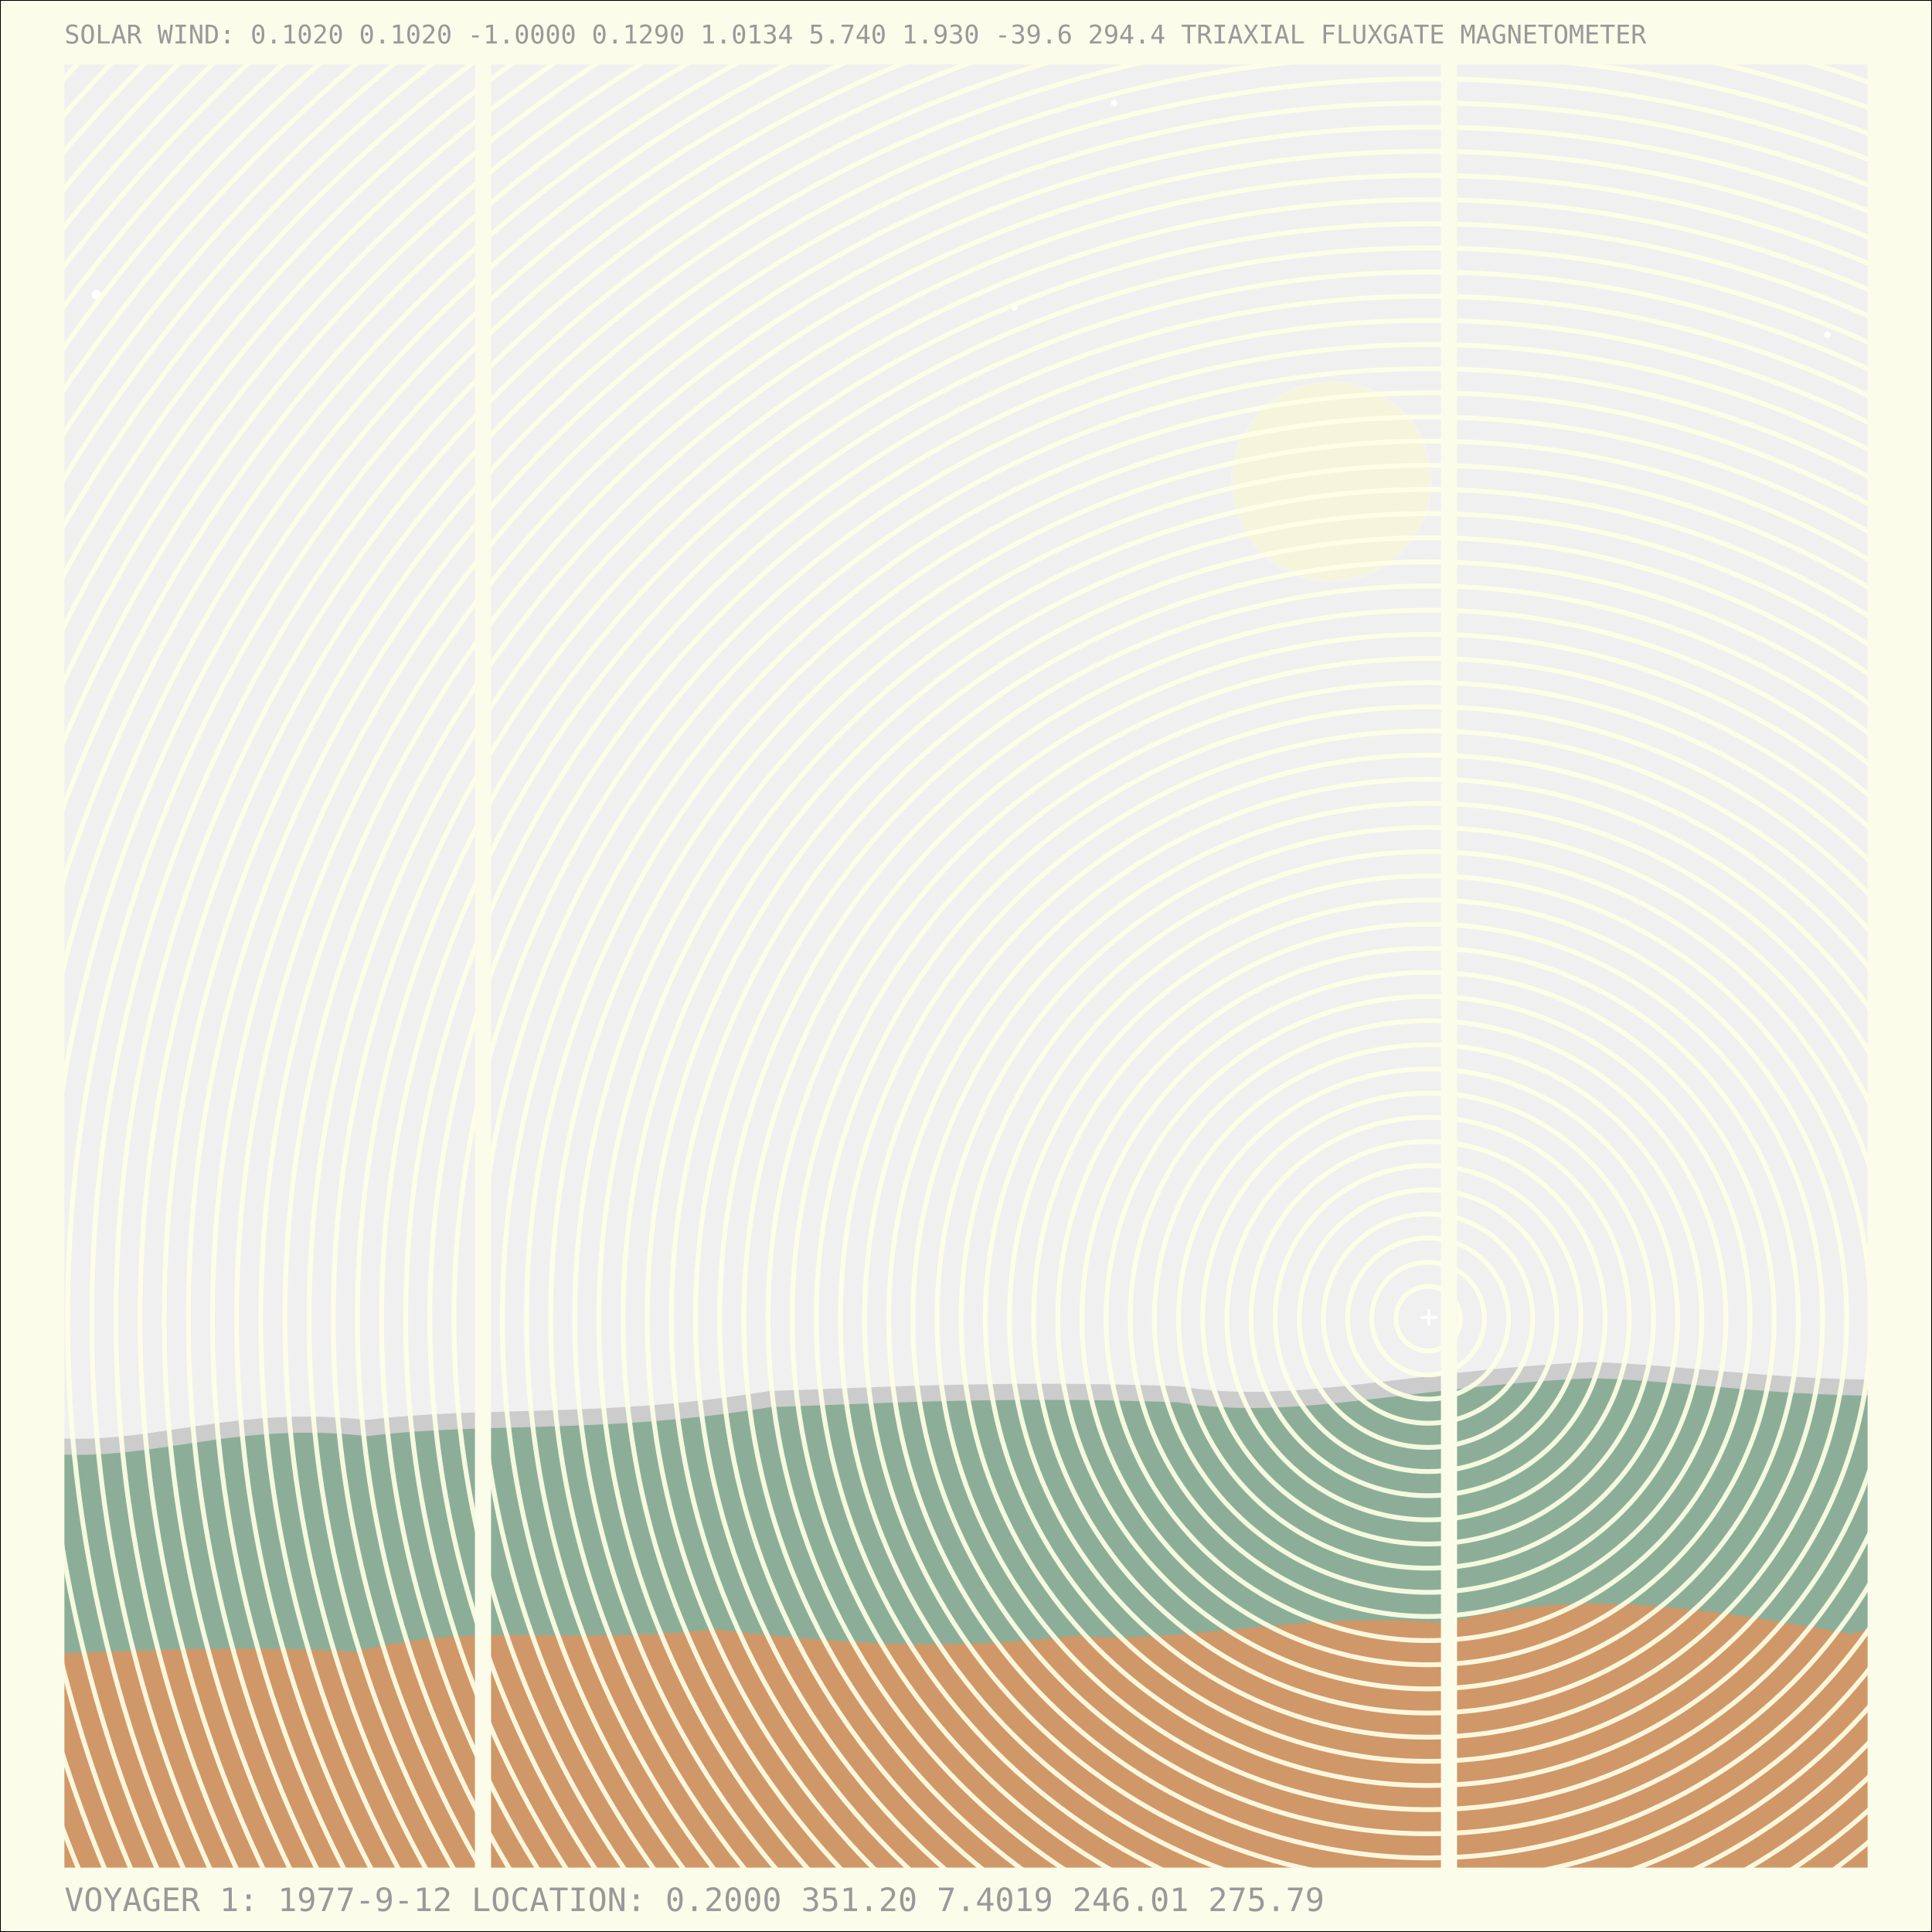
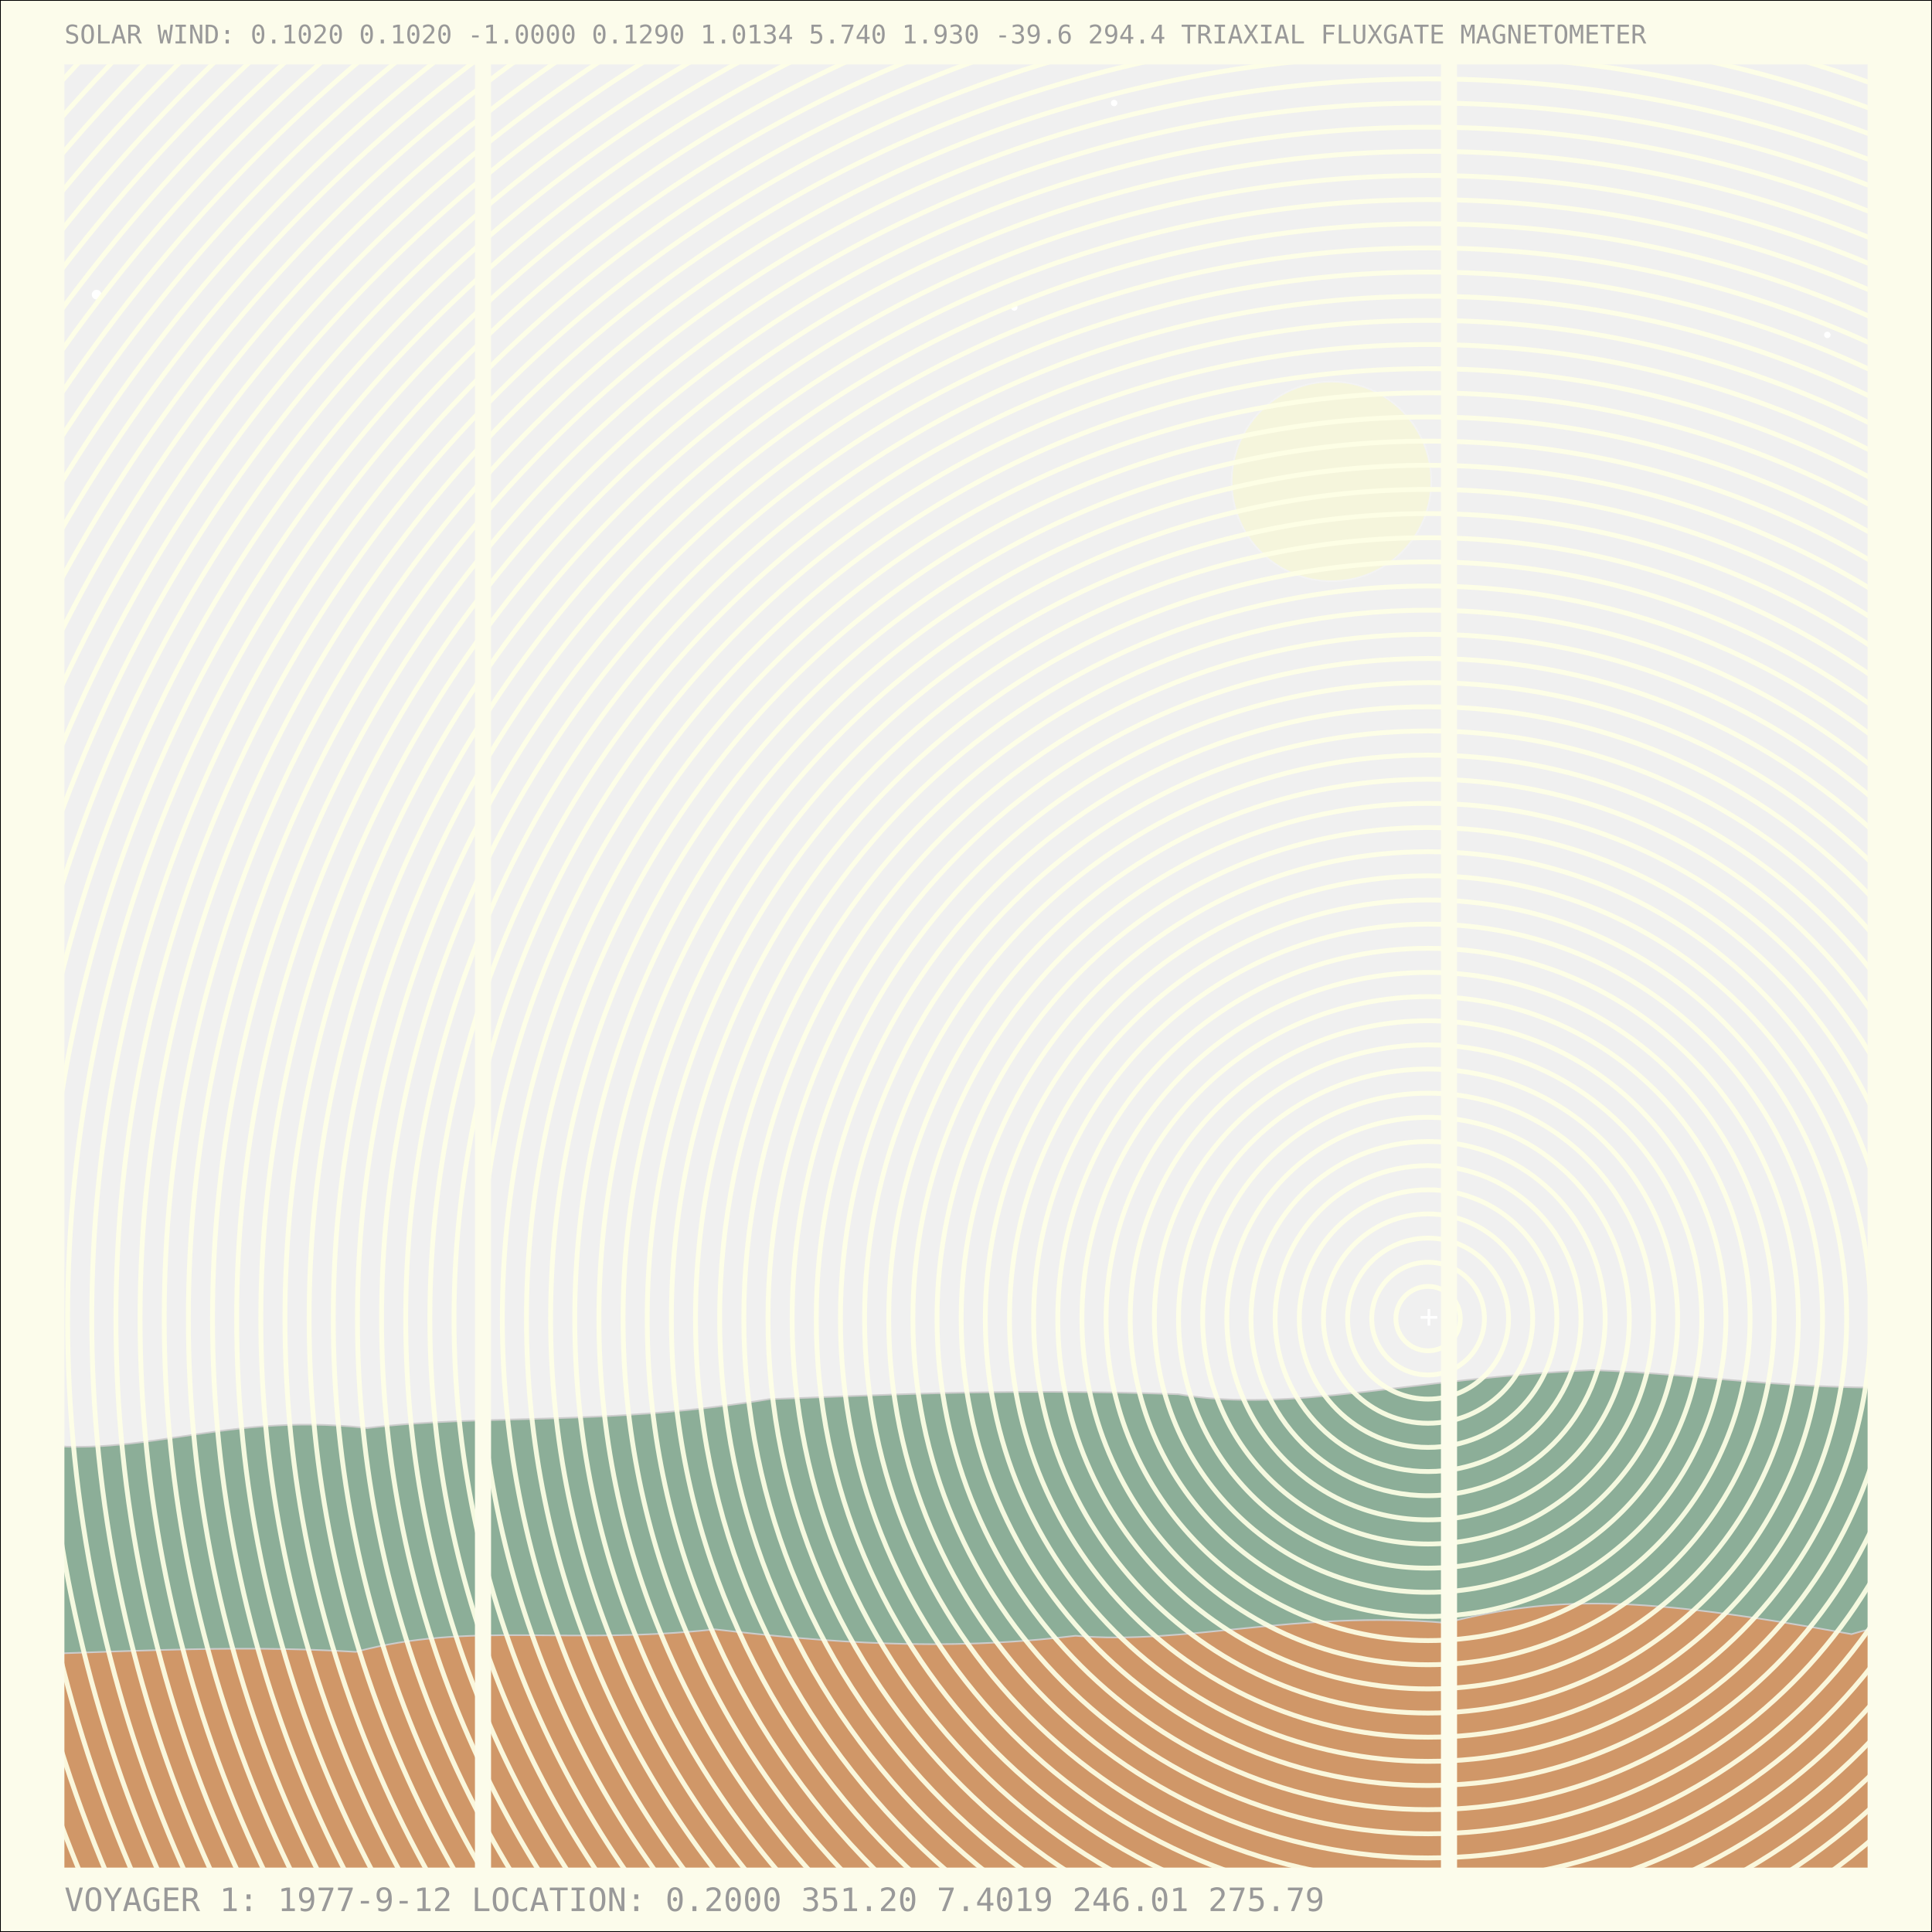
<svg xmlns="http://www.w3.org/2000/svg" width="1200px" height="1200px" viewBox="0 0 1200 1200" style="background-color:#3C4258" version="1.1">
  <defs>
    <filter id="shadow">
      <feDropShadow dx="-0.043" dy="-0.324" stdDeviation="0.969" />
    </filter>
  </defs>
  <circle cx="630" cy="191" r="2" fill-opacity="1" fill="#ffffff" />
  <circle cx="1135" cy="208" r="2" fill-opacity="1" fill="#ffffff" />
  <circle cx="827" cy="299" r="62" fill="#F5F5DC" stroke="#f3f3f3" stroke-width="1" />
  <circle cx="692" cy="64" r="2" fill-opacity="1" fill="#ffffff" />
  <circle cx="60" cy="183" r="3" fill-opacity="1" fill="#ffffff" />
  <circle cx="1192" cy="415" r="2" fill-opacity="1" fill="#ffffff" />
-   <path d="M 0 893.0 c 79 19 132 -17 228 -6 73 -9 147 -1 250 -18 63 -2 142 -7 254 -3 70 12 144 -10 257 -15 69 2 147 17 237 8 75 16 145 11 236 -10 68 -18 122 16 229 8 71 -9 129 -4 231 -2 65 -12 149 3 255 -4 l -40 1200 H 0 Z" fill="#8CAE98" stroke="#cccccc" stroke-width="10" />
-   <path d="M 0 1028.0 c 60 -1 141 -7 221 -2 71 -19 131 -4 223 -14 69 8 141 14 224 4 68 6 138 -16 230 -8 67 -17 120 -17 252 7 65 -20 149 2 231 -16 62 6 126 -15 243 -18 61 14 142 -14 221 -11 64 16 128 -2 257 -3 l -40 1200 H 0 Z" fill="#D09768" />
+   <path d="M 0 893.0 c 79 19 132 -17 228 -6 73 -9 147 -1 250 -18 63 -2 142 -7 254 -3 70 12 144 -10 257 -15 69 2 147 17 237 8 75 16 145 11 236 -10 68 -18 122 16 229 8 71 -9 129 -4 231 -2 65 -12 149 3 255 -4 l -40 1200 H 0 Z" fill="#8CAE98" stroke="#cccccc" stroke-width="1" />
+   <path d="M 0 1028.0 c 60 -1 141 -7 221 -2 71 -19 131 -4 223 -14 69 8 141 14 224 4 68 6 138 -16 230 -8 67 -17 120 -17 252 7 65 -20 149 2 231 -16 62 6 126 -15 243 -18 61 14 142 -14 221 -11 64 16 128 -2 257 -3 l -40 1200 H 0 Z" fill="#D09768" stroke="#cccccc" stroke-width="1" />
  <circle cx="887" cy="819" r="2000" stroke-width="3" stroke-dasharray="0px 0px" fill="none" stroke="#feffe6" stroke-opacity="100%" opacity="92%" />
  <circle cx="887" cy="819" r="1985" stroke-width="3" stroke-dasharray="0px 0px" fill="none" stroke="#feffe6" stroke-opacity="100%" opacity="92%" />
  <circle cx="887" cy="819" r="1970" stroke-width="3" stroke-dasharray="0px 0px" fill="none" stroke="#feffe6" stroke-opacity="100%" opacity="92%" />
  <circle cx="887" cy="819" r="1955" stroke-width="3" stroke-dasharray="0px 0px" fill="none" stroke="#feffe6" stroke-opacity="100%" opacity="92%" />
  <circle cx="887" cy="819" r="1940" stroke-width="3" stroke-dasharray="0px 0px" fill="none" stroke="#feffe6" stroke-opacity="100%" opacity="92%" />
  <circle cx="887" cy="819" r="1925" stroke-width="3" stroke-dasharray="0px 0px" fill="none" stroke="#feffe6" stroke-opacity="100%" opacity="92%" />
  <circle cx="887" cy="819" r="1910" stroke-width="3" stroke-dasharray="0px 0px" fill="none" stroke="#feffe6" stroke-opacity="100%" opacity="92%" />
  <circle cx="887" cy="819" r="1895" stroke-width="3" stroke-dasharray="0px 0px" fill="none" stroke="#feffe6" stroke-opacity="100%" opacity="92%" />
  <circle cx="887" cy="819" r="1880" stroke-width="3" stroke-dasharray="0px 0px" fill="none" stroke="#feffe6" stroke-opacity="100%" opacity="92%" />
  <circle cx="887" cy="819" r="1865" stroke-width="3" stroke-dasharray="0px 0px" fill="none" stroke="#feffe6" stroke-opacity="100%" opacity="92%" />
  <circle cx="887" cy="819" r="1850" stroke-width="3" stroke-dasharray="0px 0px" fill="none" stroke="#feffe6" stroke-opacity="100%" opacity="92%" />
  <circle cx="887" cy="819" r="1835" stroke-width="3" stroke-dasharray="0px 0px" fill="none" stroke="#feffe6" stroke-opacity="100%" opacity="92%" />
  <circle cx="887" cy="819" r="1820" stroke-width="3" stroke-dasharray="0px 0px" fill="none" stroke="#feffe6" stroke-opacity="100%" opacity="92%" />
  <circle cx="887" cy="819" r="1805" stroke-width="3" stroke-dasharray="0px 0px" fill="none" stroke="#feffe6" stroke-opacity="100%" opacity="92%" />
  <circle cx="887" cy="819" r="1790" stroke-width="3" stroke-dasharray="0px 0px" fill="none" stroke="#feffe6" stroke-opacity="100%" opacity="92%" />
  <circle cx="887" cy="819" r="1775" stroke-width="3" stroke-dasharray="0px 0px" fill="none" stroke="#feffe6" stroke-opacity="100%" opacity="92%" />
  <circle cx="887" cy="819" r="1760" stroke-width="3" stroke-dasharray="0px 0px" fill="none" stroke="#feffe6" stroke-opacity="100%" opacity="92%" />
  <circle cx="887" cy="819" r="1745" stroke-width="3" stroke-dasharray="0px 0px" fill="none" stroke="#feffe6" stroke-opacity="100%" opacity="92%" />
  <circle cx="887" cy="819" r="1730" stroke-width="3" stroke-dasharray="0px 0px" fill="none" stroke="#feffe6" stroke-opacity="100%" opacity="92%" />
  <circle cx="887" cy="819" r="1715" stroke-width="3" stroke-dasharray="0px 0px" fill="none" stroke="#feffe6" stroke-opacity="100%" opacity="92%" />
  <circle cx="887" cy="819" r="1700" stroke-width="3" stroke-dasharray="0px 0px" fill="none" stroke="#feffe6" stroke-opacity="100%" opacity="92%" />
  <circle cx="887" cy="819" r="1685" stroke-width="3" stroke-dasharray="0px 0px" fill="none" stroke="#feffe6" stroke-opacity="100%" opacity="92%" />
  <circle cx="887" cy="819" r="1670" stroke-width="3" stroke-dasharray="0px 0px" fill="none" stroke="#feffe6" stroke-opacity="100%" opacity="92%" />
  <circle cx="887" cy="819" r="1655" stroke-width="3" stroke-dasharray="0px 0px" fill="none" stroke="#feffe6" stroke-opacity="100%" opacity="92%" />
  <circle cx="887" cy="819" r="1640" stroke-width="3" stroke-dasharray="0px 0px" fill="none" stroke="#feffe6" stroke-opacity="100%" opacity="92%" />
  <circle cx="887" cy="819" r="1625" stroke-width="3" stroke-dasharray="0px 0px" fill="none" stroke="#feffe6" stroke-opacity="100%" opacity="92%" />
  <circle cx="887" cy="819" r="1610" stroke-width="3" stroke-dasharray="0px 0px" fill="none" stroke="#feffe6" stroke-opacity="100%" opacity="92%" />
  <circle cx="887" cy="819" r="1595" stroke-width="3" stroke-dasharray="0px 0px" fill="none" stroke="#feffe6" stroke-opacity="100%" opacity="92%" />
  <circle cx="887" cy="819" r="1580" stroke-width="3" stroke-dasharray="0px 0px" fill="none" stroke="#feffe6" stroke-opacity="100%" opacity="92%" />
  <circle cx="887" cy="819" r="1565" stroke-width="3" stroke-dasharray="0px 0px" fill="none" stroke="#feffe6" stroke-opacity="100%" opacity="92%" />
  <circle cx="887" cy="819" r="1550" stroke-width="3" stroke-dasharray="0px 0px" fill="none" stroke="#feffe6" stroke-opacity="100%" opacity="92%" />
  <circle cx="887" cy="819" r="1535" stroke-width="3" stroke-dasharray="0px 0px" fill="none" stroke="#feffe6" stroke-opacity="100%" opacity="92%" />
  <circle cx="887" cy="819" r="1520" stroke-width="3" stroke-dasharray="0px 0px" fill="none" stroke="#feffe6" stroke-opacity="100%" opacity="92%" />
  <circle cx="887" cy="819" r="1505" stroke-width="3" stroke-dasharray="0px 0px" fill="none" stroke="#feffe6" stroke-opacity="100%" opacity="92%" />
  <circle cx="887" cy="819" r="1490" stroke-width="3" stroke-dasharray="0px 0px" fill="none" stroke="#feffe6" stroke-opacity="100%" opacity="92%" />
  <circle cx="887" cy="819" r="1475" stroke-width="3" stroke-dasharray="0px 0px" fill="none" stroke="#feffe6" stroke-opacity="100%" opacity="92%" />
  <circle cx="887" cy="819" r="1460" stroke-width="3" stroke-dasharray="0px 0px" fill="none" stroke="#feffe6" stroke-opacity="100%" opacity="92%" />
  <circle cx="887" cy="819" r="1445" stroke-width="3" stroke-dasharray="0px 0px" fill="none" stroke="#feffe6" stroke-opacity="100%" opacity="92%" />
  <circle cx="887" cy="819" r="1430" stroke-width="3" stroke-dasharray="0px 0px" fill="none" stroke="#feffe6" stroke-opacity="100%" opacity="92%" />
  <circle cx="887" cy="819" r="1415" stroke-width="3" stroke-dasharray="0px 0px" fill="none" stroke="#feffe6" stroke-opacity="100%" opacity="92%" />
  <circle cx="887" cy="819" r="1400" stroke-width="3" stroke-dasharray="0px 0px" fill="none" stroke="#feffe6" stroke-opacity="100%" opacity="92%" />
  <circle cx="887" cy="819" r="1385" stroke-width="3" stroke-dasharray="0px 0px" fill="none" stroke="#feffe6" stroke-opacity="100%" opacity="92%" />
  <circle cx="887" cy="819" r="1370" stroke-width="3" stroke-dasharray="0px 0px" fill="none" stroke="#feffe6" stroke-opacity="100%" opacity="92%" />
  <circle cx="887" cy="819" r="1355" stroke-width="3" stroke-dasharray="0px 0px" fill="none" stroke="#feffe6" stroke-opacity="100%" opacity="92%" />
  <circle cx="887" cy="819" r="1340" stroke-width="3" stroke-dasharray="0px 0px" fill="none" stroke="#feffe6" stroke-opacity="100%" opacity="92%" />
  <circle cx="887" cy="819" r="1325" stroke-width="3" stroke-dasharray="0px 0px" fill="none" stroke="#feffe6" stroke-opacity="100%" opacity="92%" />
  <circle cx="887" cy="819" r="1310" stroke-width="3" stroke-dasharray="0px 0px" fill="none" stroke="#feffe6" stroke-opacity="100%" opacity="92%" />
  <circle cx="887" cy="819" r="1295" stroke-width="3" stroke-dasharray="0px 0px" fill="none" stroke="#feffe6" stroke-opacity="100%" opacity="92%" />
  <circle cx="887" cy="819" r="1280" stroke-width="3" stroke-dasharray="0px 0px" fill="none" stroke="#feffe6" stroke-opacity="100%" opacity="92%" />
  <circle cx="887" cy="819" r="1265" stroke-width="3" stroke-dasharray="0px 0px" fill="none" stroke="#feffe6" stroke-opacity="100%" opacity="92%" />
  <circle cx="887" cy="819" r="1250" stroke-width="3" stroke-dasharray="0px 0px" fill="none" stroke="#feffe6" stroke-opacity="100%" opacity="92%" />
  <circle cx="887" cy="819" r="1235" stroke-width="3" stroke-dasharray="0px 0px" fill="none" stroke="#feffe6" stroke-opacity="100%" opacity="92%" />
  <circle cx="887" cy="819" r="1220" stroke-width="3" stroke-dasharray="0px 0px" fill="none" stroke="#feffe6" stroke-opacity="100%" opacity="92%" />
  <circle cx="887" cy="819" r="1205" stroke-width="3" stroke-dasharray="0px 0px" fill="none" stroke="#feffe6" stroke-opacity="100%" opacity="92%" />
  <circle cx="887" cy="819" r="1190" stroke-width="3" stroke-dasharray="0px 0px" fill="none" stroke="#feffe6" stroke-opacity="100%" opacity="92%" />
  <circle cx="887" cy="819" r="1175" stroke-width="3" stroke-dasharray="0px 0px" fill="none" stroke="#feffe6" stroke-opacity="100%" opacity="92%" />
  <circle cx="887" cy="819" r="1160" stroke-width="3" stroke-dasharray="0px 0px" fill="none" stroke="#feffe6" stroke-opacity="100%" opacity="92%" />
  <circle cx="887" cy="819" r="1145" stroke-width="3" stroke-dasharray="0px 0px" fill="none" stroke="#feffe6" stroke-opacity="100%" opacity="92%" />
  <circle cx="887" cy="819" r="1130" stroke-width="3" stroke-dasharray="0px 0px" fill="none" stroke="#feffe6" stroke-opacity="100%" opacity="92%" />
  <circle cx="887" cy="819" r="1115" stroke-width="3" stroke-dasharray="0px 0px" fill="none" stroke="#feffe6" stroke-opacity="100%" opacity="92%" />
  <circle cx="887" cy="819" r="1100" stroke-width="3" stroke-dasharray="0px 0px" fill="none" stroke="#feffe6" stroke-opacity="100%" opacity="92%" />
  <circle cx="887" cy="819" r="1085" stroke-width="3" stroke-dasharray="0px 0px" fill="none" stroke="#feffe6" stroke-opacity="100%" opacity="92%" />
  <circle cx="887" cy="819" r="1070" stroke-width="3" stroke-dasharray="0px 0px" fill="none" stroke="#feffe6" stroke-opacity="100%" opacity="92%" />
  <circle cx="887" cy="819" r="1055" stroke-width="3" stroke-dasharray="0px 0px" fill="none" stroke="#feffe6" stroke-opacity="100%" opacity="92%" />
  <circle cx="887" cy="819" r="1040" stroke-width="3" stroke-dasharray="0px 0px" fill="none" stroke="#feffe6" stroke-opacity="100%" opacity="92%" />
  <circle cx="887" cy="819" r="1025" stroke-width="3" stroke-dasharray="0px 0px" fill="none" stroke="#feffe6" stroke-opacity="100%" opacity="92%" />
  <circle cx="887" cy="819" r="1010" stroke-width="3" stroke-dasharray="0px 0px" fill="none" stroke="#feffe6" stroke-opacity="100%" opacity="92%" />
  <circle cx="887" cy="819" r="995" stroke-width="3" stroke-dasharray="0px 0px" fill="none" stroke="#feffe6" stroke-opacity="100%" opacity="92%" />
  <circle cx="887" cy="819" r="980" stroke-width="3" stroke-dasharray="0px 0px" fill="none" stroke="#feffe6" stroke-opacity="100%" opacity="92%" />
  <circle cx="887" cy="819" r="965" stroke-width="3" stroke-dasharray="0px 0px" fill="none" stroke="#feffe6" stroke-opacity="100%" opacity="92%" />
  <circle cx="887" cy="819" r="950" stroke-width="3" stroke-dasharray="0px 0px" fill="none" stroke="#feffe6" stroke-opacity="100%" opacity="92%" />
  <circle cx="887" cy="819" r="935" stroke-width="3" stroke-dasharray="0px 0px" fill="none" stroke="#feffe6" stroke-opacity="100%" opacity="92%" />
  <circle cx="887" cy="819" r="920" stroke-width="3" stroke-dasharray="0px 0px" fill="none" stroke="#feffe6" stroke-opacity="100%" opacity="92%" />
  <circle cx="887" cy="819" r="905" stroke-width="3" stroke-dasharray="0px 0px" fill="none" stroke="#feffe6" stroke-opacity="100%" opacity="92%" />
  <circle cx="887" cy="819" r="890" stroke-width="3" stroke-dasharray="0px 0px" fill="none" stroke="#feffe6" stroke-opacity="100%" opacity="92%" />
  <circle cx="887" cy="819" r="875" stroke-width="3" stroke-dasharray="0px 0px" fill="none" stroke="#feffe6" stroke-opacity="100%" opacity="92%" />
  <circle cx="887" cy="819" r="860" stroke-width="3" stroke-dasharray="0px 0px" fill="none" stroke="#feffe6" stroke-opacity="100%" opacity="92%" />
  <circle cx="887" cy="819" r="845" stroke-width="3" stroke-dasharray="0px 0px" fill="none" stroke="#feffe6" stroke-opacity="100%" opacity="92%" />
  <circle cx="887" cy="819" r="830" stroke-width="3" stroke-dasharray="0px 0px" fill="none" stroke="#feffe6" stroke-opacity="100%" opacity="92%" />
  <circle cx="887" cy="819" r="815" stroke-width="3" stroke-dasharray="0px 0px" fill="none" stroke="#feffe6" stroke-opacity="100%" opacity="92%" />
  <circle cx="887" cy="819" r="800" stroke-width="3" stroke-dasharray="0px 0px" fill="none" stroke="#feffe6" stroke-opacity="100%" opacity="92%" />
  <circle cx="887" cy="819" r="785" stroke-width="3" stroke-dasharray="0px 0px" fill="none" stroke="#feffe6" stroke-opacity="100%" opacity="92%" />
  <circle cx="887" cy="819" r="770" stroke-width="3" stroke-dasharray="0px 0px" fill="none" stroke="#feffe6" stroke-opacity="100%" opacity="92%" />
  <circle cx="887" cy="819" r="755" stroke-width="3" stroke-dasharray="0px 0px" fill="none" stroke="#feffe6" stroke-opacity="100%" opacity="92%" />
  <circle cx="887" cy="819" r="740" stroke-width="3" stroke-dasharray="0px 0px" fill="none" stroke="#feffe6" stroke-opacity="100%" opacity="92%" />
  <circle cx="887" cy="819" r="725" stroke-width="3" stroke-dasharray="0px 0px" fill="none" stroke="#feffe6" stroke-opacity="100%" opacity="92%" />
  <circle cx="887" cy="819" r="710" stroke-width="3" stroke-dasharray="0px 0px" fill="none" stroke="#feffe6" stroke-opacity="100%" opacity="92%" />
  <circle cx="887" cy="819" r="695" stroke-width="3" stroke-dasharray="0px 0px" fill="none" stroke="#feffe6" stroke-opacity="100%" opacity="92%" />
  <circle cx="887" cy="819" r="680" stroke-width="3" stroke-dasharray="0px 0px" fill="none" stroke="#feffe6" stroke-opacity="100%" opacity="92%" />
  <circle cx="887" cy="819" r="665" stroke-width="3" stroke-dasharray="0px 0px" fill="none" stroke="#feffe6" stroke-opacity="100%" opacity="92%" />
  <circle cx="887" cy="819" r="650" stroke-width="3" stroke-dasharray="0px 0px" fill="none" stroke="#feffe6" stroke-opacity="100%" opacity="92%" />
  <circle cx="887" cy="819" r="635" stroke-width="3" stroke-dasharray="0px 0px" fill="none" stroke="#feffe6" stroke-opacity="100%" opacity="92%" />
  <circle cx="887" cy="819" r="620" stroke-width="3" stroke-dasharray="0px 0px" fill="none" stroke="#feffe6" stroke-opacity="100%" opacity="92%" />
  <circle cx="887" cy="819" r="605" stroke-width="3" stroke-dasharray="0px 0px" fill="none" stroke="#feffe6" stroke-opacity="100%" opacity="92%" />
  <circle cx="887" cy="819" r="590" stroke-width="3" stroke-dasharray="0px 0px" fill="none" stroke="#feffe6" stroke-opacity="100%" opacity="92%" />
  <circle cx="887" cy="819" r="575" stroke-width="3" stroke-dasharray="0px 0px" fill="none" stroke="#feffe6" stroke-opacity="100%" opacity="92%" />
  <circle cx="887" cy="819" r="560" stroke-width="3" stroke-dasharray="0px 0px" fill="none" stroke="#feffe6" stroke-opacity="100%" opacity="92%" />
  <circle cx="887" cy="819" r="545" stroke-width="3" stroke-dasharray="0px 0px" fill="none" stroke="#feffe6" stroke-opacity="100%" opacity="92%" />
  <circle cx="887" cy="819" r="530" stroke-width="3" stroke-dasharray="0px 0px" fill="none" stroke="#feffe6" stroke-opacity="100%" opacity="92%" />
  <circle cx="887" cy="819" r="515" stroke-width="3" stroke-dasharray="0px 0px" fill="none" stroke="#feffe6" stroke-opacity="100%" opacity="92%" />
  <circle cx="887" cy="819" r="500" stroke-width="3" stroke-dasharray="0px 0px" fill="none" stroke="#feffe6" stroke-opacity="100%" opacity="92%" />
  <circle cx="887" cy="819" r="485" stroke-width="3" stroke-dasharray="0px 0px" fill="none" stroke="#feffe6" stroke-opacity="100%" opacity="92%" />
  <circle cx="887" cy="819" r="470" stroke-width="3" stroke-dasharray="0px 0px" fill="none" stroke="#feffe6" stroke-opacity="100%" opacity="92%" />
  <circle cx="887" cy="819" r="455" stroke-width="3" stroke-dasharray="0px 0px" fill="none" stroke="#feffe6" stroke-opacity="100%" opacity="92%" />
  <circle cx="887" cy="819" r="440" stroke-width="3" stroke-dasharray="0px 0px" fill="none" stroke="#feffe6" stroke-opacity="100%" opacity="92%" />
  <circle cx="887" cy="819" r="425" stroke-width="3" stroke-dasharray="0px 0px" fill="none" stroke="#feffe6" stroke-opacity="100%" opacity="92%" />
  <circle cx="887" cy="819" r="410" stroke-width="3" stroke-dasharray="0px 0px" fill="none" stroke="#feffe6" stroke-opacity="100%" opacity="92%" />
  <circle cx="887" cy="819" r="395" stroke-width="3" stroke-dasharray="0px 0px" fill="none" stroke="#feffe6" stroke-opacity="100%" opacity="92%" />
  <circle cx="887" cy="819" r="380" stroke-width="3" stroke-dasharray="0px 0px" fill="none" stroke="#feffe6" stroke-opacity="100%" opacity="92%" />
  <circle cx="887" cy="819" r="365" stroke-width="3" stroke-dasharray="0px 0px" fill="none" stroke="#feffe6" stroke-opacity="100%" opacity="92%" />
  <circle cx="887" cy="819" r="350" stroke-width="3" stroke-dasharray="0px 0px" fill="none" stroke="#feffe6" stroke-opacity="100%" opacity="92%" />
  <circle cx="887" cy="819" r="335" stroke-width="3" stroke-dasharray="0px 0px" fill="none" stroke="#feffe6" stroke-opacity="100%" opacity="92%" />
  <circle cx="887" cy="819" r="320" stroke-width="3" stroke-dasharray="0px 0px" fill="none" stroke="#feffe6" stroke-opacity="100%" opacity="92%" />
  <circle cx="887" cy="819" r="305" stroke-width="3" stroke-dasharray="0px 0px" fill="none" stroke="#feffe6" stroke-opacity="100%" opacity="92%" />
  <circle cx="887" cy="819" r="290" stroke-width="3" stroke-dasharray="0px 0px" fill="none" stroke="#feffe6" stroke-opacity="100%" opacity="92%" />
  <circle cx="887" cy="819" r="275" stroke-width="3" stroke-dasharray="0px 0px" fill="none" stroke="#feffe6" stroke-opacity="100%" opacity="92%" />
  <circle cx="887" cy="819" r="260" stroke-width="3" stroke-dasharray="0px 0px" fill="none" stroke="#feffe6" stroke-opacity="100%" opacity="92%" />
  <circle cx="887" cy="819" r="245" stroke-width="3" stroke-dasharray="0px 0px" fill="none" stroke="#feffe6" stroke-opacity="100%" opacity="92%" />
  <circle cx="887" cy="819" r="230" stroke-width="3" stroke-dasharray="0px 0px" fill="none" stroke="#feffe6" stroke-opacity="100%" opacity="92%" />
  <circle cx="887" cy="819" r="215" stroke-width="3" stroke-dasharray="0px 0px" fill="none" stroke="#feffe6" stroke-opacity="100%" opacity="92%" />
  <circle cx="887" cy="819" r="200" stroke-width="3" stroke-dasharray="0px 0px" fill="none" stroke="#feffe6" stroke-opacity="100%" opacity="92%" />
  <circle cx="887" cy="819" r="185" stroke-width="3" stroke-dasharray="0px 0px" fill="none" stroke="#feffe6" stroke-opacity="100%" opacity="92%" />
  <circle cx="887" cy="819" r="170" stroke-width="3" stroke-dasharray="0px 0px" fill="none" stroke="#feffe6" stroke-opacity="100%" opacity="92%" />
  <circle cx="887" cy="819" r="155" stroke-width="3" stroke-dasharray="0px 0px" fill="none" stroke="#feffe6" stroke-opacity="100%" opacity="92%" />
  <circle cx="887" cy="819" r="140" stroke-width="3" stroke-dasharray="0px 0px" fill="none" stroke="#feffe6" stroke-opacity="100%" opacity="92%" />
  <circle cx="887" cy="819" r="125" stroke-width="3" stroke-dasharray="0px 0px" fill="none" stroke="#feffe6" stroke-opacity="100%" opacity="92%" />
  <circle cx="887" cy="819" r="110" stroke-width="3" stroke-dasharray="0px 0px" fill="none" stroke="#feffe6" stroke-opacity="100%" opacity="92%" />
  <circle cx="887" cy="819" r="95" stroke-width="3" stroke-dasharray="0px 0px" fill="none" stroke="#feffe6" stroke-opacity="100%" opacity="92%" />
  <circle cx="887" cy="819" r="80" stroke-width="3" stroke-dasharray="0px 0px" fill="none" stroke="#feffe6" stroke-opacity="100%" opacity="92%" />
  <circle cx="887" cy="819" r="65" stroke-width="3" stroke-dasharray="0px 0px" fill="none" stroke="#feffe6" stroke-opacity="100%" opacity="92%" />
  <circle cx="887" cy="819" r="50" stroke-width="3" stroke-dasharray="0px 0px" fill="none" stroke="#feffe6" stroke-opacity="100%" opacity="92%" />
  <circle cx="887" cy="819" r="35" stroke-width="3" stroke-dasharray="0px 0px" fill="none" stroke="#feffe6" stroke-opacity="100%" opacity="92%" />
  <circle cx="887" cy="819" r="20" stroke-width="3" stroke-dasharray="0px 0px" fill="none" stroke="#feffe6" stroke-opacity="100%" opacity="92%" />
  <style>
        .voyager {
            font: 20px monospace;
            fill: #ffffff;
        }
    </style>
  <text x="881.5" y="824.5" class="voyager">+</text>
  <rect x="0" y="0" width="1200" height="1200" style="stroke:#fcfceb; fill: none;stroke-width:80px" />
  <g id="triptych">
    <line x1="300.0" y1="0" x2="300.0" y2="1200" style="stroke:#fcfceb;stroke-width:10px;" />
    <line x1="900.0" y1="0" x2="900.0" y2="1200" style="stroke:#fcfceb;stroke-width:10px;" />
  </g>
  <rect x="0" y="0" width="1200" height="1200" style="stroke: #000000; fill: none;stroke-width:1px" />
  <style>
        .label {
            font: 20px monospace;
            fill: #999999;
        }
    </style>
  <g id="label">
    <text x="40" y="1187" class="label">VOYAGER 1: 1977-9-12 LOCATION: 0.2000 351.20 7.4019 246.01
            275.79</text>
  </g>
  <style>
        .top_label {
            font: 16px monospace;
            fill: #999999;
        }
    </style>
  <g id="top_label">
    <text x="40" y="27" class="top_label">SOLAR WIND: 0.1020 0.1020 -1.0000 0.1290 1.0134 5.740 1.930
            -39.6 294.4 TRIAXIAL FLUXGATE MAGNETOMETER</text>
  </g>
</svg>
